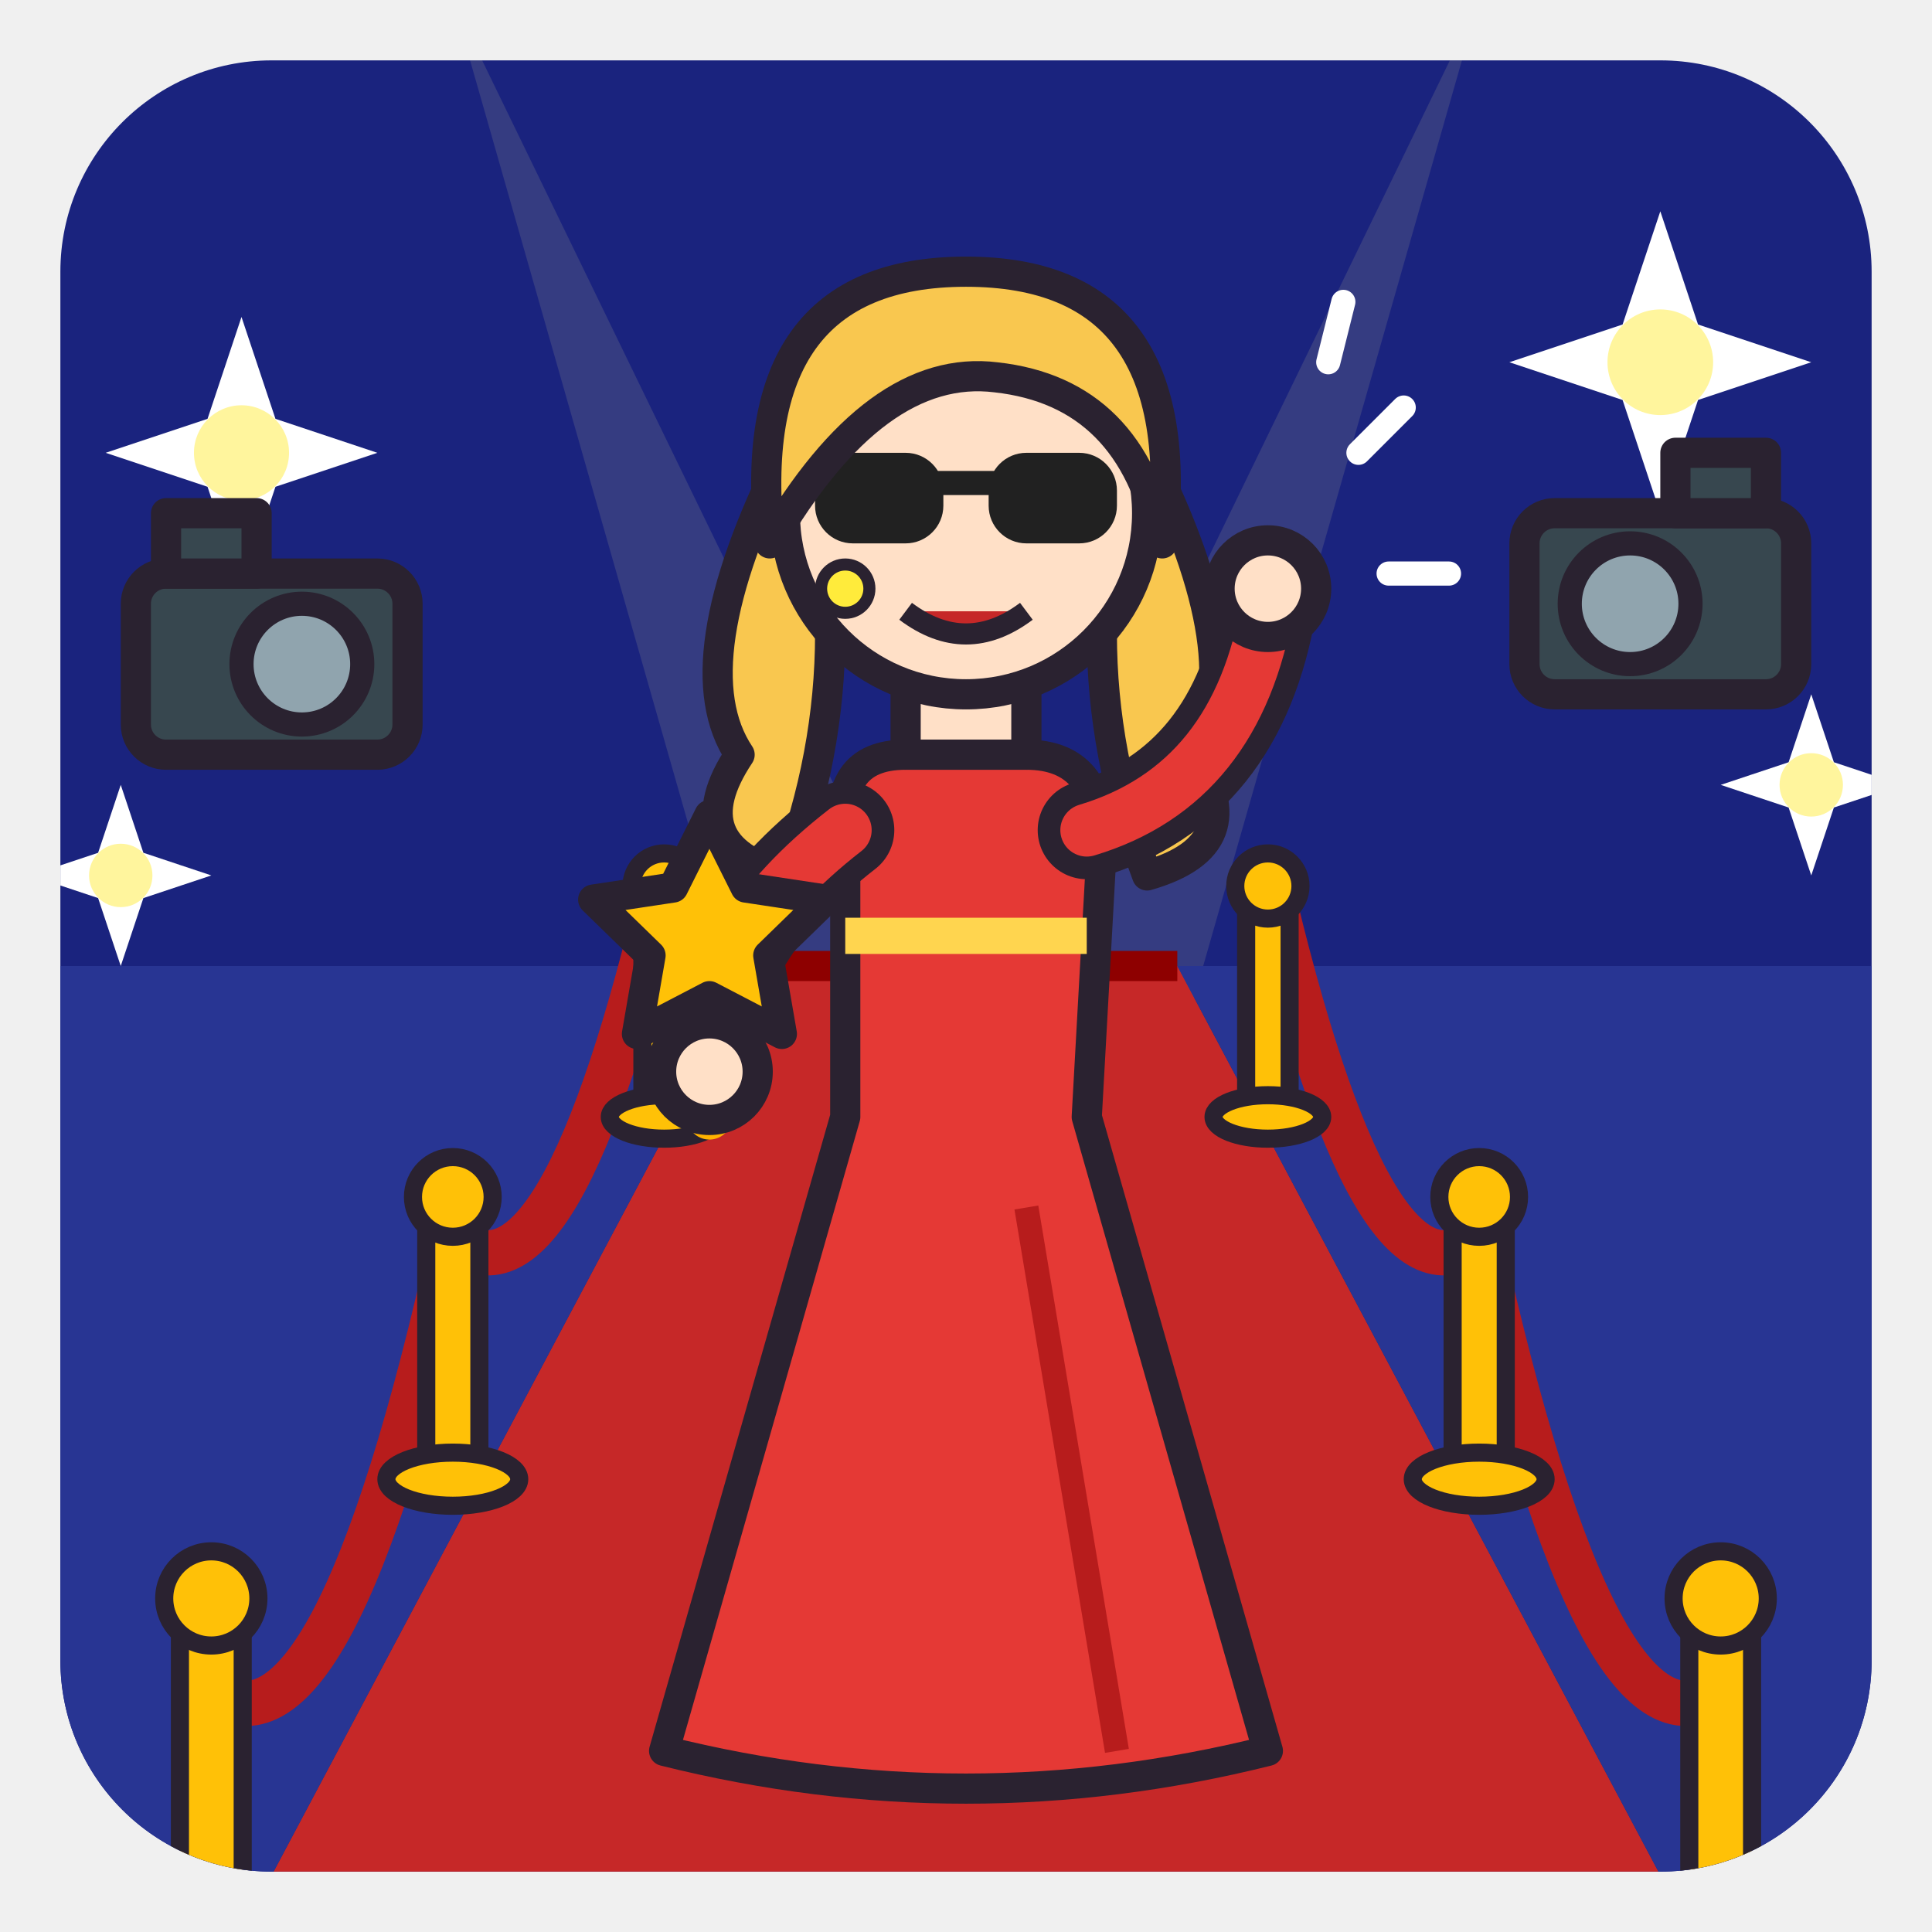
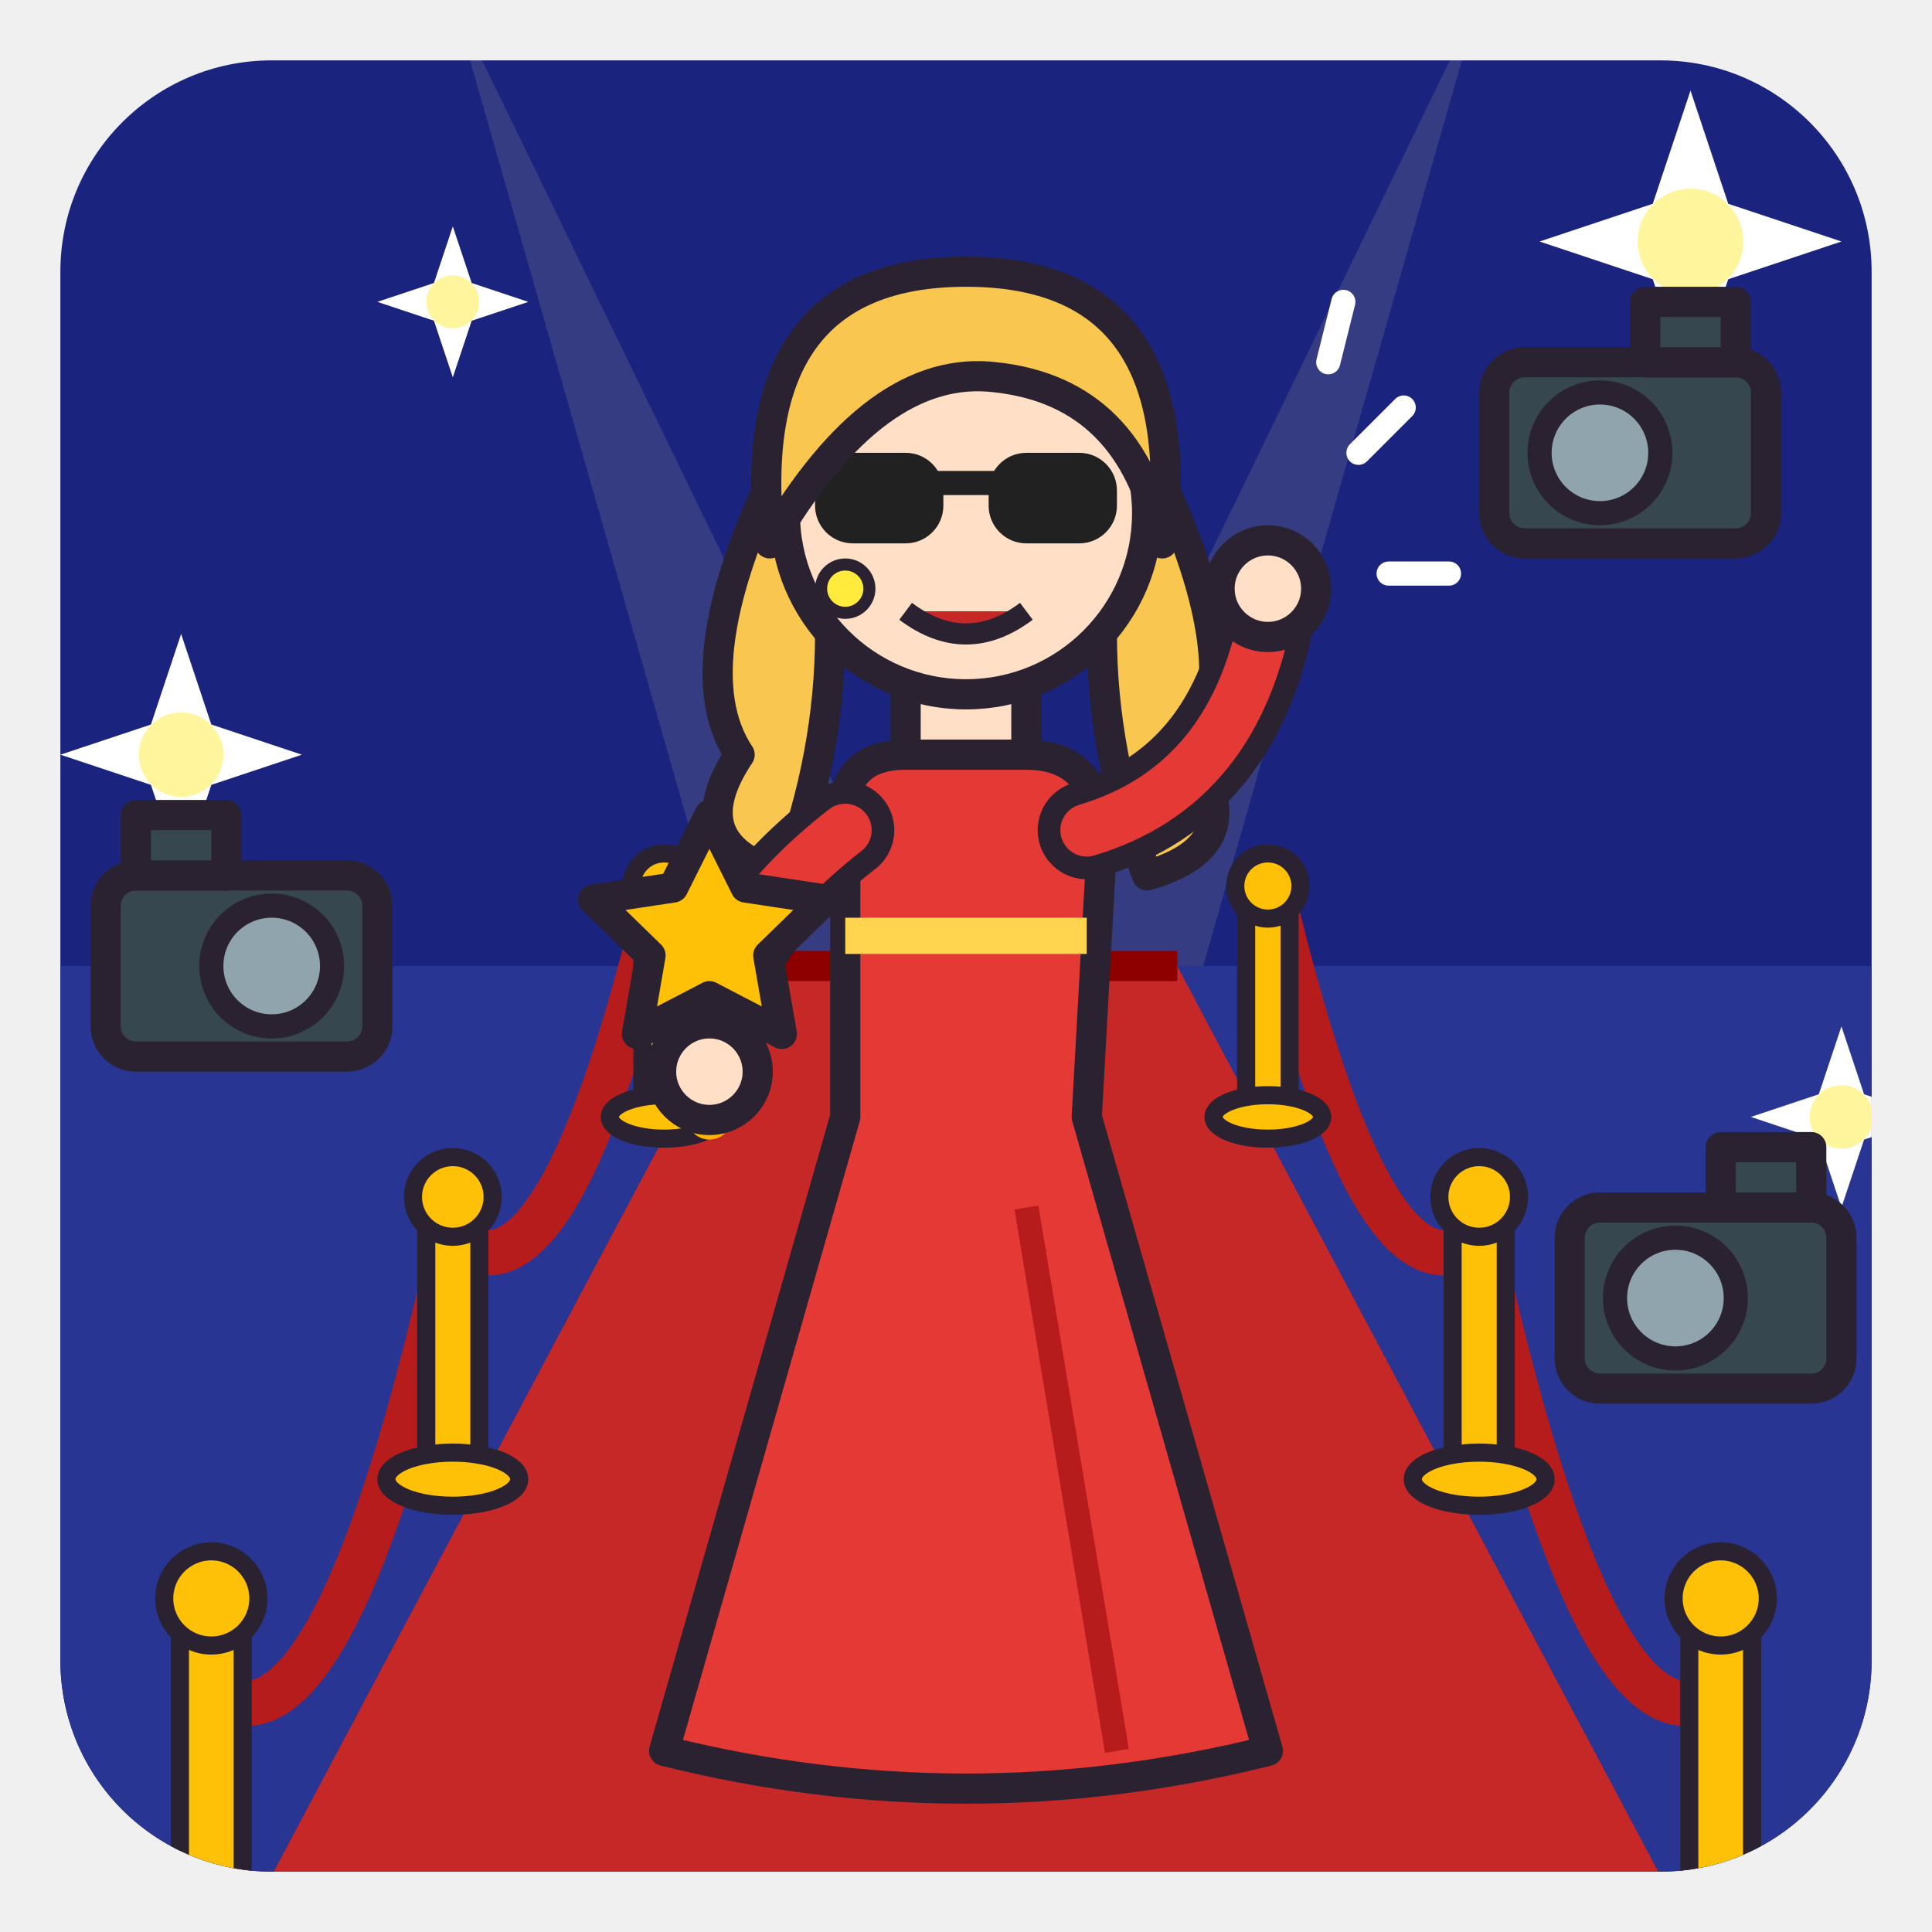
<svg xmlns="http://www.w3.org/2000/svg" viewBox="0 0 128 128" width="128" height="128">
  <defs>
    <clipPath id="c">
      <rect x="4" y="4" width="120" height="120" rx="14" />
    </clipPath>
  </defs>
  <g clip-path="url(#c)">
    <rect width="128" height="128" fill="#1A237E" />
    <path d="M30,0 L50,70 H64 Z M98,0 L78,70 H64 Z" fill="#FFF59D" opacity=".12" />
    <path d="M50,64 H78 L112,128 H16 Z" fill="#C62828" />
    <path d="M50,64 H78" stroke="#8E0000" stroke-width="2" />
    <path d="M0,64 H50 L16,128 H0 Z M78,64 H128 V128 H112 Z" fill="#283593" />
-     <path d="M16,21 L18.25,27.75 L25,30 L18.25,32.25 L16,39 L13.75,32.25 L7,30 L13.75,27.75 Z" fill="#FFFFFF" />
-     <circle cx="16" cy="30" r="3.15" fill="#FFF59D" />
-     <path d="M110,14 L112.5,21.5 L120,24 L112.5,26.5 L110,34 L107.5,26.5 L100,24 L107.5,21.5 Z" fill="#FFFFFF" />
-     <circle cx="110" cy="24" r="3.5" fill="#FFF59D" />
-     <path d="M8,52 L9.5,56.5 L14,58 L9.5,59.5 L8,64 L6.5,59.5 L2,58 L6.5,56.5 Z" fill="#FFFFFF" />
-     <circle cx="8" cy="58" r="2.1" fill="#FFF59D" />
-     <path d="M120,46 L121.5,50.5 L126,52 L121.5,53.5 L120,58 L118.5,53.5 L114,52 L118.5,50.5 Z" fill="#FFFFFF" />
-     <circle cx="120" cy="52" r="2.1" fill="#FFF59D" />
-     <g transform="translate(18,44) scale(1,1)">
+     <path d="M12,42 L14.0,48.0 L20,50 L14.0,52.0 L12,58 L10.0,52.0 L4,50 L10.0,48.0 Z" fill="#FFFFFF" />
+     <circle cx="12" cy="50" r="2.8" fill="#FFF59D" />
+     <g transform="translate(16,64) scale(1,1)">
      <rect x="-9" y="-6" width="18" height="12" rx="2" fill="#37474F" stroke="#2A2230" stroke-width="2" stroke-linejoin="round" stroke-linecap="round" />
      <circle cx="2" cy="0" r="4" fill="#90A4AE" stroke="#2A2230" stroke-width="1.6" />
      <rect x="-7" y="-10" width="6" height="4" fill="#37474F" stroke="#2A2230" stroke-width="2" stroke-linejoin="round" stroke-linecap="round" />
    </g>
-     <g transform="translate(110,40) scale(-1,1)">
+     <path d="M112,6 L114.5,13.5 L122,16 L114.5,18.5 L112,26 L109.5,18.5 L102,16 L109.5,13.5 Z" fill="#FFFFFF" />
+     <circle cx="112" cy="16" r="3.5" fill="#FFF59D" />
+     <g transform="translate(108,30) scale(-1,1)">
      <rect x="-9" y="-6" width="18" height="12" rx="2" fill="#37474F" stroke="#2A2230" stroke-width="2" stroke-linejoin="round" stroke-linecap="round" />
      <circle cx="2" cy="0" r="4" fill="#90A4AE" stroke="#2A2230" stroke-width="1.6" />
      <rect x="-7" y="-10" width="6" height="4" fill="#37474F" stroke="#2A2230" stroke-width="2" stroke-linejoin="round" stroke-linecap="round" />
    </g>
+     <path d="M122,68 L123.5,72.5 L128,74 L123.5,75.5 L122,80 L120.5,75.5 L116,74 L120.5,72.5 Z" fill="#FFFFFF" />
+     <circle cx="122" cy="74" r="2.1" fill="#FFF59D" />
+     <g transform="translate(113,86) scale(-1,1)">
+       <rect x="-9" y="-6" width="18" height="12" rx="2" fill="#37474F" stroke="#2A2230" stroke-width="2" stroke-linejoin="round" stroke-linecap="round" />
+       <circle cx="2" cy="0" r="4" fill="#90A4AE" stroke="#2A2230" stroke-width="1.6" />
+       <rect x="-7" y="-10" width="6" height="4" fill="#37474F" stroke="#2A2230" stroke-width="2" stroke-linejoin="round" stroke-linecap="round" />
+     </g>
+     <path d="M30,15 L31.25,18.75 L35,20 L31.25,21.25 L30,25 L28.75,21.25 L25,20 L28.75,18.75 Z" fill="#FFFFFF" />
+     <circle cx="30" cy="20" r="1.75" fill="#FFF59D" />
    <path d="M44,58 Q37.0,88 30,82" fill="none" stroke="#B71C1C" stroke-width="3" stroke-linecap="round" />
    <path d="M30,82 Q22.0,118 14,112" fill="none" stroke="#B71C1C" stroke-width="3" stroke-linecap="round" />
    <path d="M84,58 Q91.0,88 98,82" fill="none" stroke="#B71C1C" stroke-width="3" stroke-linecap="round" />
    <path d="M98,82 Q106.0,118 114,112" fill="none" stroke="#B71C1C" stroke-width="3" stroke-linecap="round" />
    <rect x="42.56" y="59.6" width="2.88" height="14.4" fill="#FFC107" stroke="#2A2230" stroke-width="1.2" />
    <circle cx="44" cy="58.7" r="2.16" fill="#FFC107" stroke="#2A2230" stroke-width="1.2" />
    <ellipse cx="44" cy="74" rx="3.6" ry="1.44" fill="#FFC107" stroke="#2A2230" stroke-width="1.2" />
    <rect x="28.24" y="80.4" width="3.52" height="17.6" fill="#FFC107" stroke="#2A2230" stroke-width="1.2" />
    <circle cx="30" cy="79.3" r="2.64" fill="#FFC107" stroke="#2A2230" stroke-width="1.2" />
    <ellipse cx="30" cy="98" rx="4.4" ry="1.76" fill="#FFC107" stroke="#2A2230" stroke-width="1.2" />
    <rect x="11.92" y="107.2" width="4.16" height="20.8" fill="#FFC107" stroke="#2A2230" stroke-width="1.2" />
    <circle cx="14" cy="105.9" r="3.12" fill="#FFC107" stroke="#2A2230" stroke-width="1.2" />
    <ellipse cx="14" cy="128" rx="5.2" ry="2.08" fill="#FFC107" stroke="#2A2230" stroke-width="1.2" />
    <rect x="82.56" y="59.6" width="2.88" height="14.4" fill="#FFC107" stroke="#2A2230" stroke-width="1.2" />
    <circle cx="84" cy="58.7" r="2.16" fill="#FFC107" stroke="#2A2230" stroke-width="1.2" />
    <ellipse cx="84" cy="74" rx="3.6" ry="1.44" fill="#FFC107" stroke="#2A2230" stroke-width="1.2" />
    <rect x="96.24" y="80.4" width="3.52" height="17.6" fill="#FFC107" stroke="#2A2230" stroke-width="1.2" />
    <circle cx="98" cy="79.3" r="2.64" fill="#FFC107" stroke="#2A2230" stroke-width="1.2" />
    <ellipse cx="98" cy="98" rx="4.4" ry="1.76" fill="#FFC107" stroke="#2A2230" stroke-width="1.2" />
    <rect x="111.92" y="107.2" width="4.16" height="20.8" fill="#FFC107" stroke="#2A2230" stroke-width="1.2" />
    <circle cx="114" cy="105.9" r="3.12" fill="#FFC107" stroke="#2A2230" stroke-width="1.2" />
    <ellipse cx="114" cy="128" rx="5.2" ry="2.08" fill="#FFC107" stroke="#2A2230" stroke-width="1.2" />
    <path d="M52,30 Q45,44 49,50 Q45,56 52,58 Q55,50 55,42 Z M76,30 Q83,44 79,50 Q83,56 76,58 Q73,50 73,42 Z" fill="#F9C74F" stroke="#2A2230" stroke-width="2" stroke-linejoin="round" stroke-linecap="round" />
    <path d="M56,56 Q55,50 60,50 H68 Q73,50 73,56 L72,74 L84,116 Q64,121 44,116 L56,74 Z" fill="#E53935" stroke="#2A2230" stroke-width="2" stroke-linejoin="round" stroke-linecap="round" />
    <path d="M68,80 L74,116" stroke="#B71C1C" stroke-width="1.6" />
    <path d="M56,62 H72" stroke="#FFD54F" stroke-width="2.4" />
    <path d="M60,50 V43 H68 V50 Z" fill="#FFE0C7" stroke="#2A2230" stroke-width="2" stroke-linejoin="round" stroke-linecap="round" />
    <circle cx="64" cy="34" r="12" fill="#FFE0C7" stroke="#2A2230" stroke-width="2" stroke-linejoin="round" stroke-linecap="round" />
    <rect x="54" y="30" width="8.5" height="6" rx="2.5" fill="#212121" />
    <rect x="65.5" y="30" width="8.5" height="6" rx="2.5" fill="#212121" />
    <path d="M62,32 h4" stroke="#212121" stroke-width="1.6" />
    <path d="M60,40.5 Q64,43.5 68,40.5" fill="#C62828" stroke="#2A2230" stroke-width="1.4" stroke-linejoin="round" />
    <path d="M51,36 Q49,18 64,18 Q79,18 77,36 Q75,26 66,25 Q58,24 51,36 Z" fill="#F9C74F" stroke="#2A2230" stroke-width="2" stroke-linejoin="round" stroke-linecap="round" />
    <circle cx="56" cy="39" r="1.6" fill="#FFEB3B" stroke="#2A2230" stroke-width=".8" />
    <path d="M72,55 Q82,52 84,40" fill="none" stroke="#2A2230" stroke-width="6.5" stroke-linecap="round" stroke-linejoin="round" />
    <path d="M72,55 Q82,52 84,40" fill="none" stroke="#E53935" stroke-width="3.5" stroke-linecap="round" stroke-linejoin="round" />
    <circle cx="84" cy="39" r="3.2" fill="#FFE0C7" stroke="#2A2230" stroke-width="2" stroke-linejoin="round" stroke-linecap="round" />
    <path d="M56,55 Q47,62 47,70" fill="none" stroke="#2A2230" stroke-width="6.5" stroke-linecap="round" stroke-linejoin="round" />
    <path d="M56,55 Q47,62 47,70" fill="none" stroke="#E53935" stroke-width="3.5" stroke-linecap="round" stroke-linejoin="round" />
    <path d="M47,64 V74" stroke="#FFB300" stroke-width="3" stroke-linecap="round" />
    <path d="M47,54 l2.4,4.8 5.3,.8 -3.8,3.7 .9,5.2 -4.8,-2.5 -4.8,2.5 .9,-5.2 -3.8,-3.7 5.3,-.8 Z" fill="#FFC107" stroke="#2A2230" stroke-width="2" stroke-linejoin="round" stroke-linecap="round" />
    <circle cx="47" cy="71" r="3.2" fill="#FFE0C7" stroke="#2A2230" stroke-width="2" stroke-linejoin="round" stroke-linecap="round" />
    <path d="M90,30 l3,-3 M92,38 h4 M88,24 l1,-4" stroke="#FFFFFF" stroke-width="1.6" stroke-linecap="round" />
  </g>
</svg>
